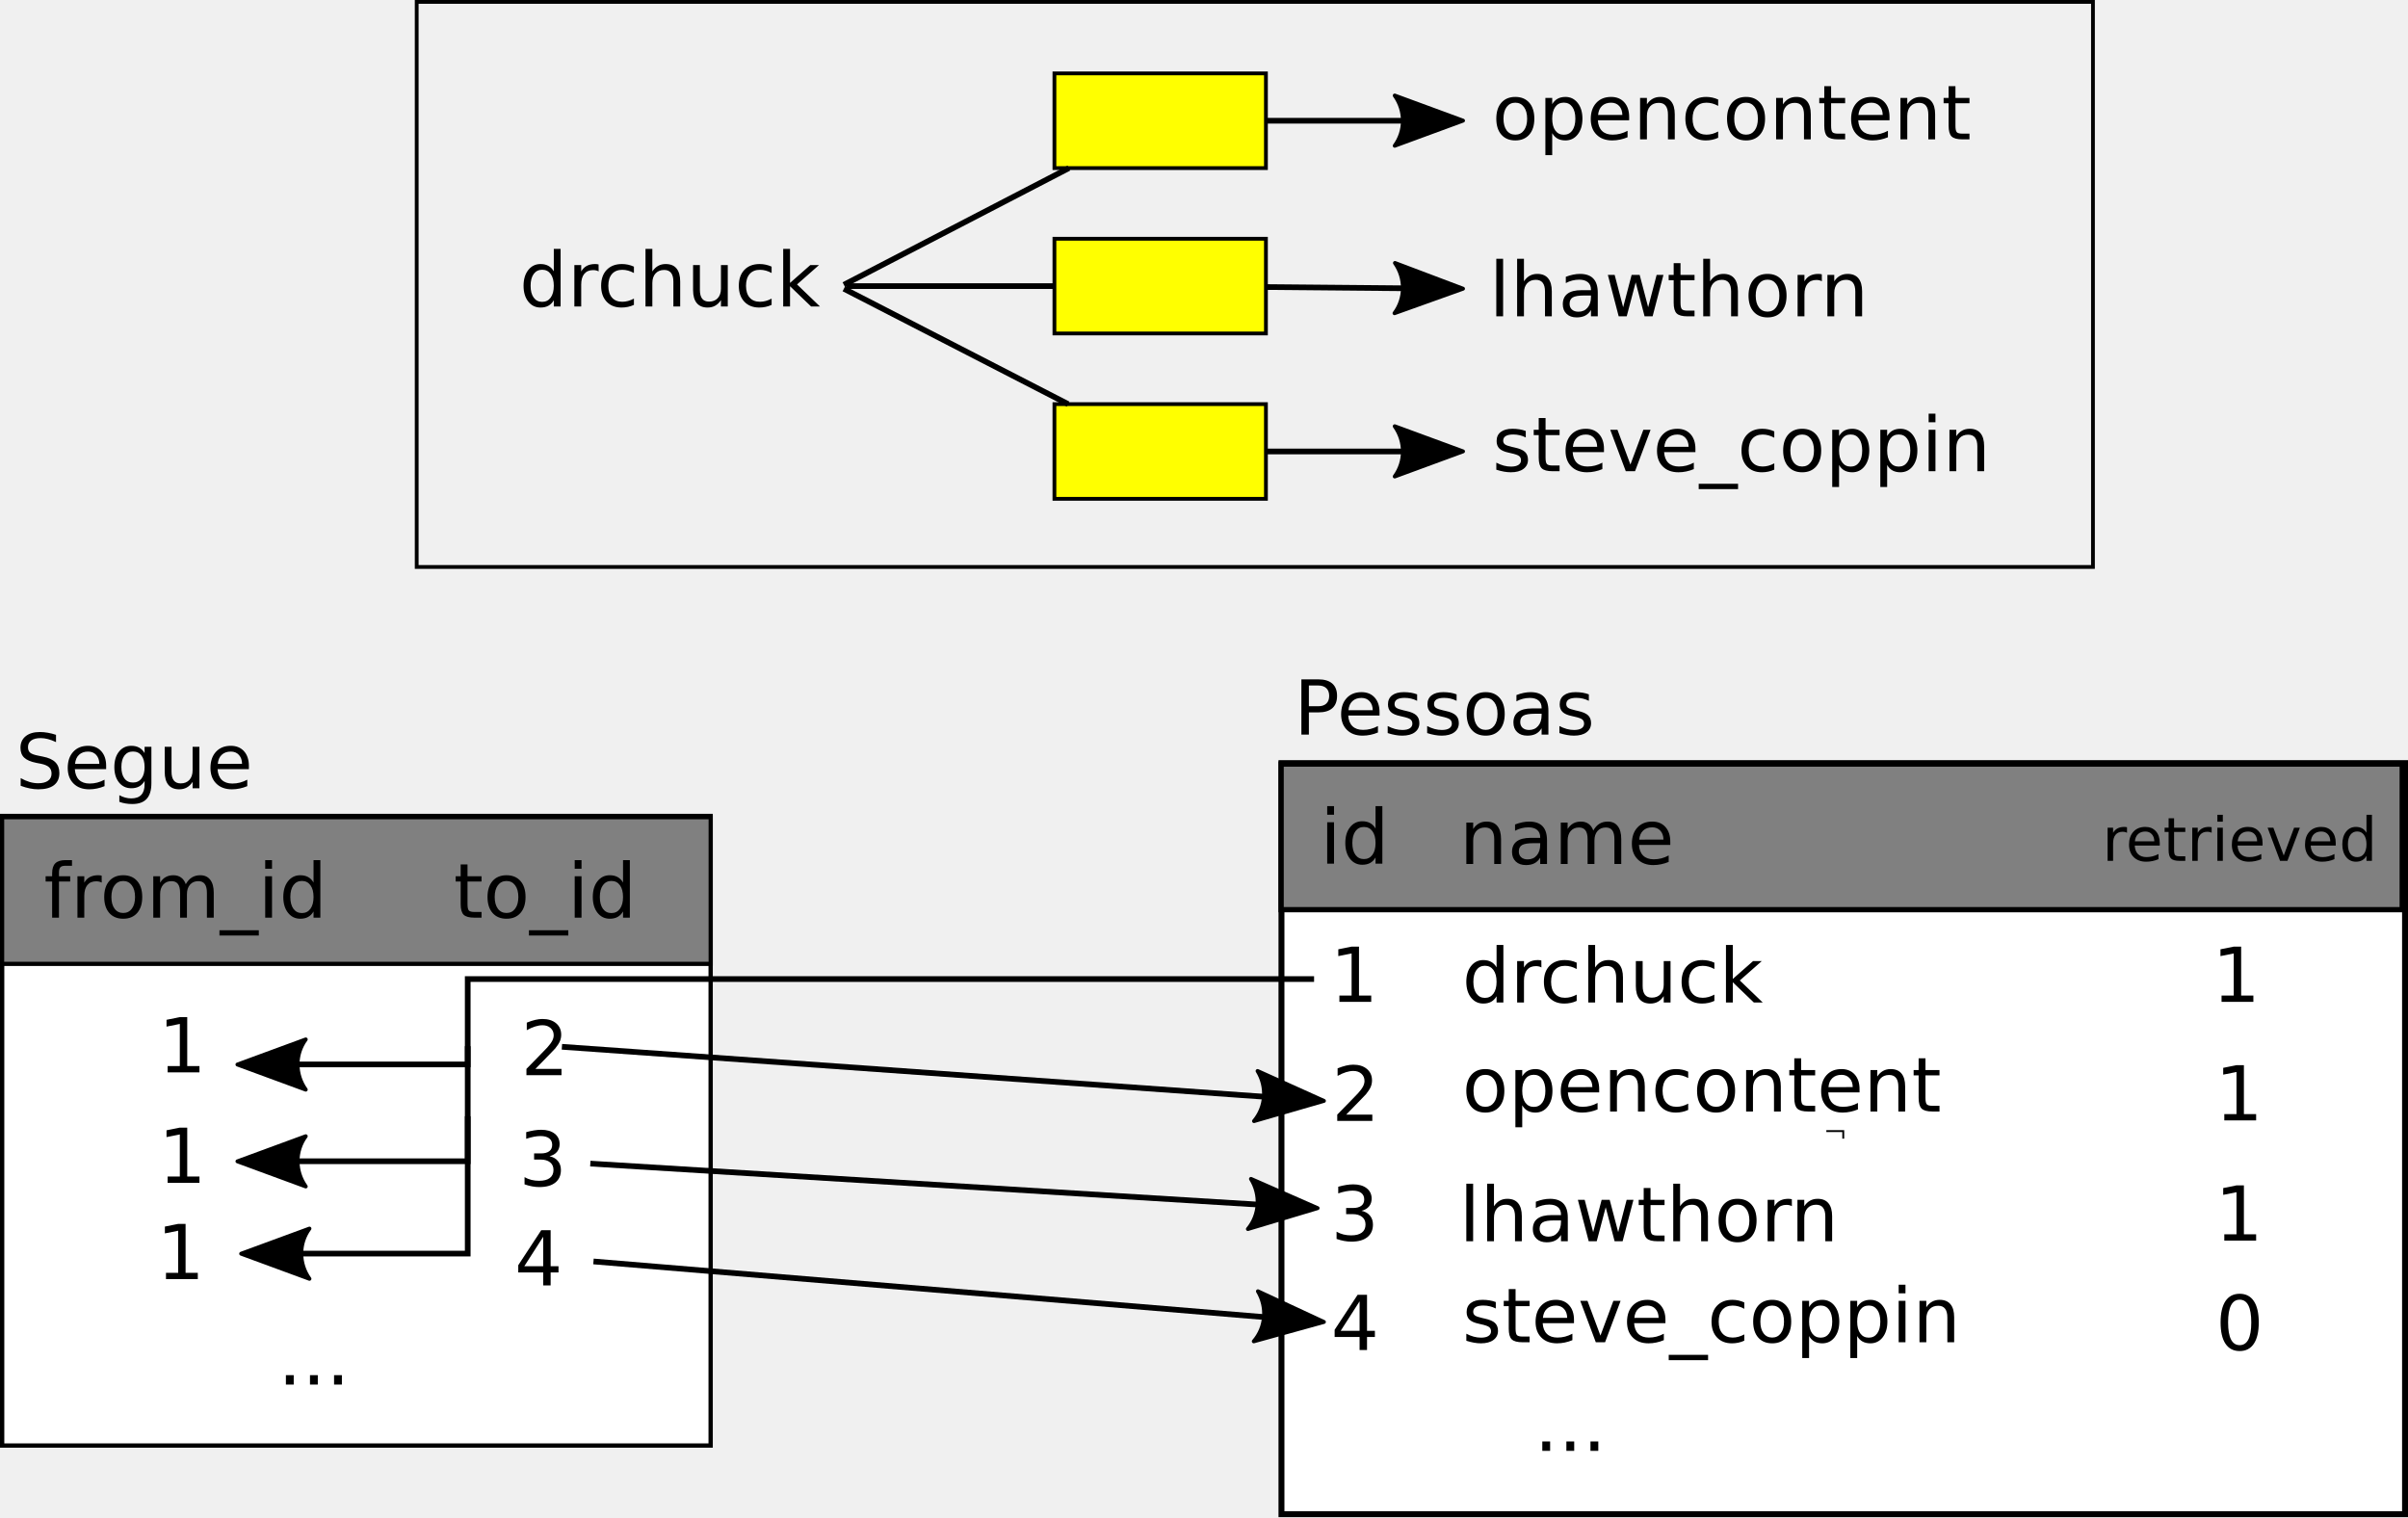
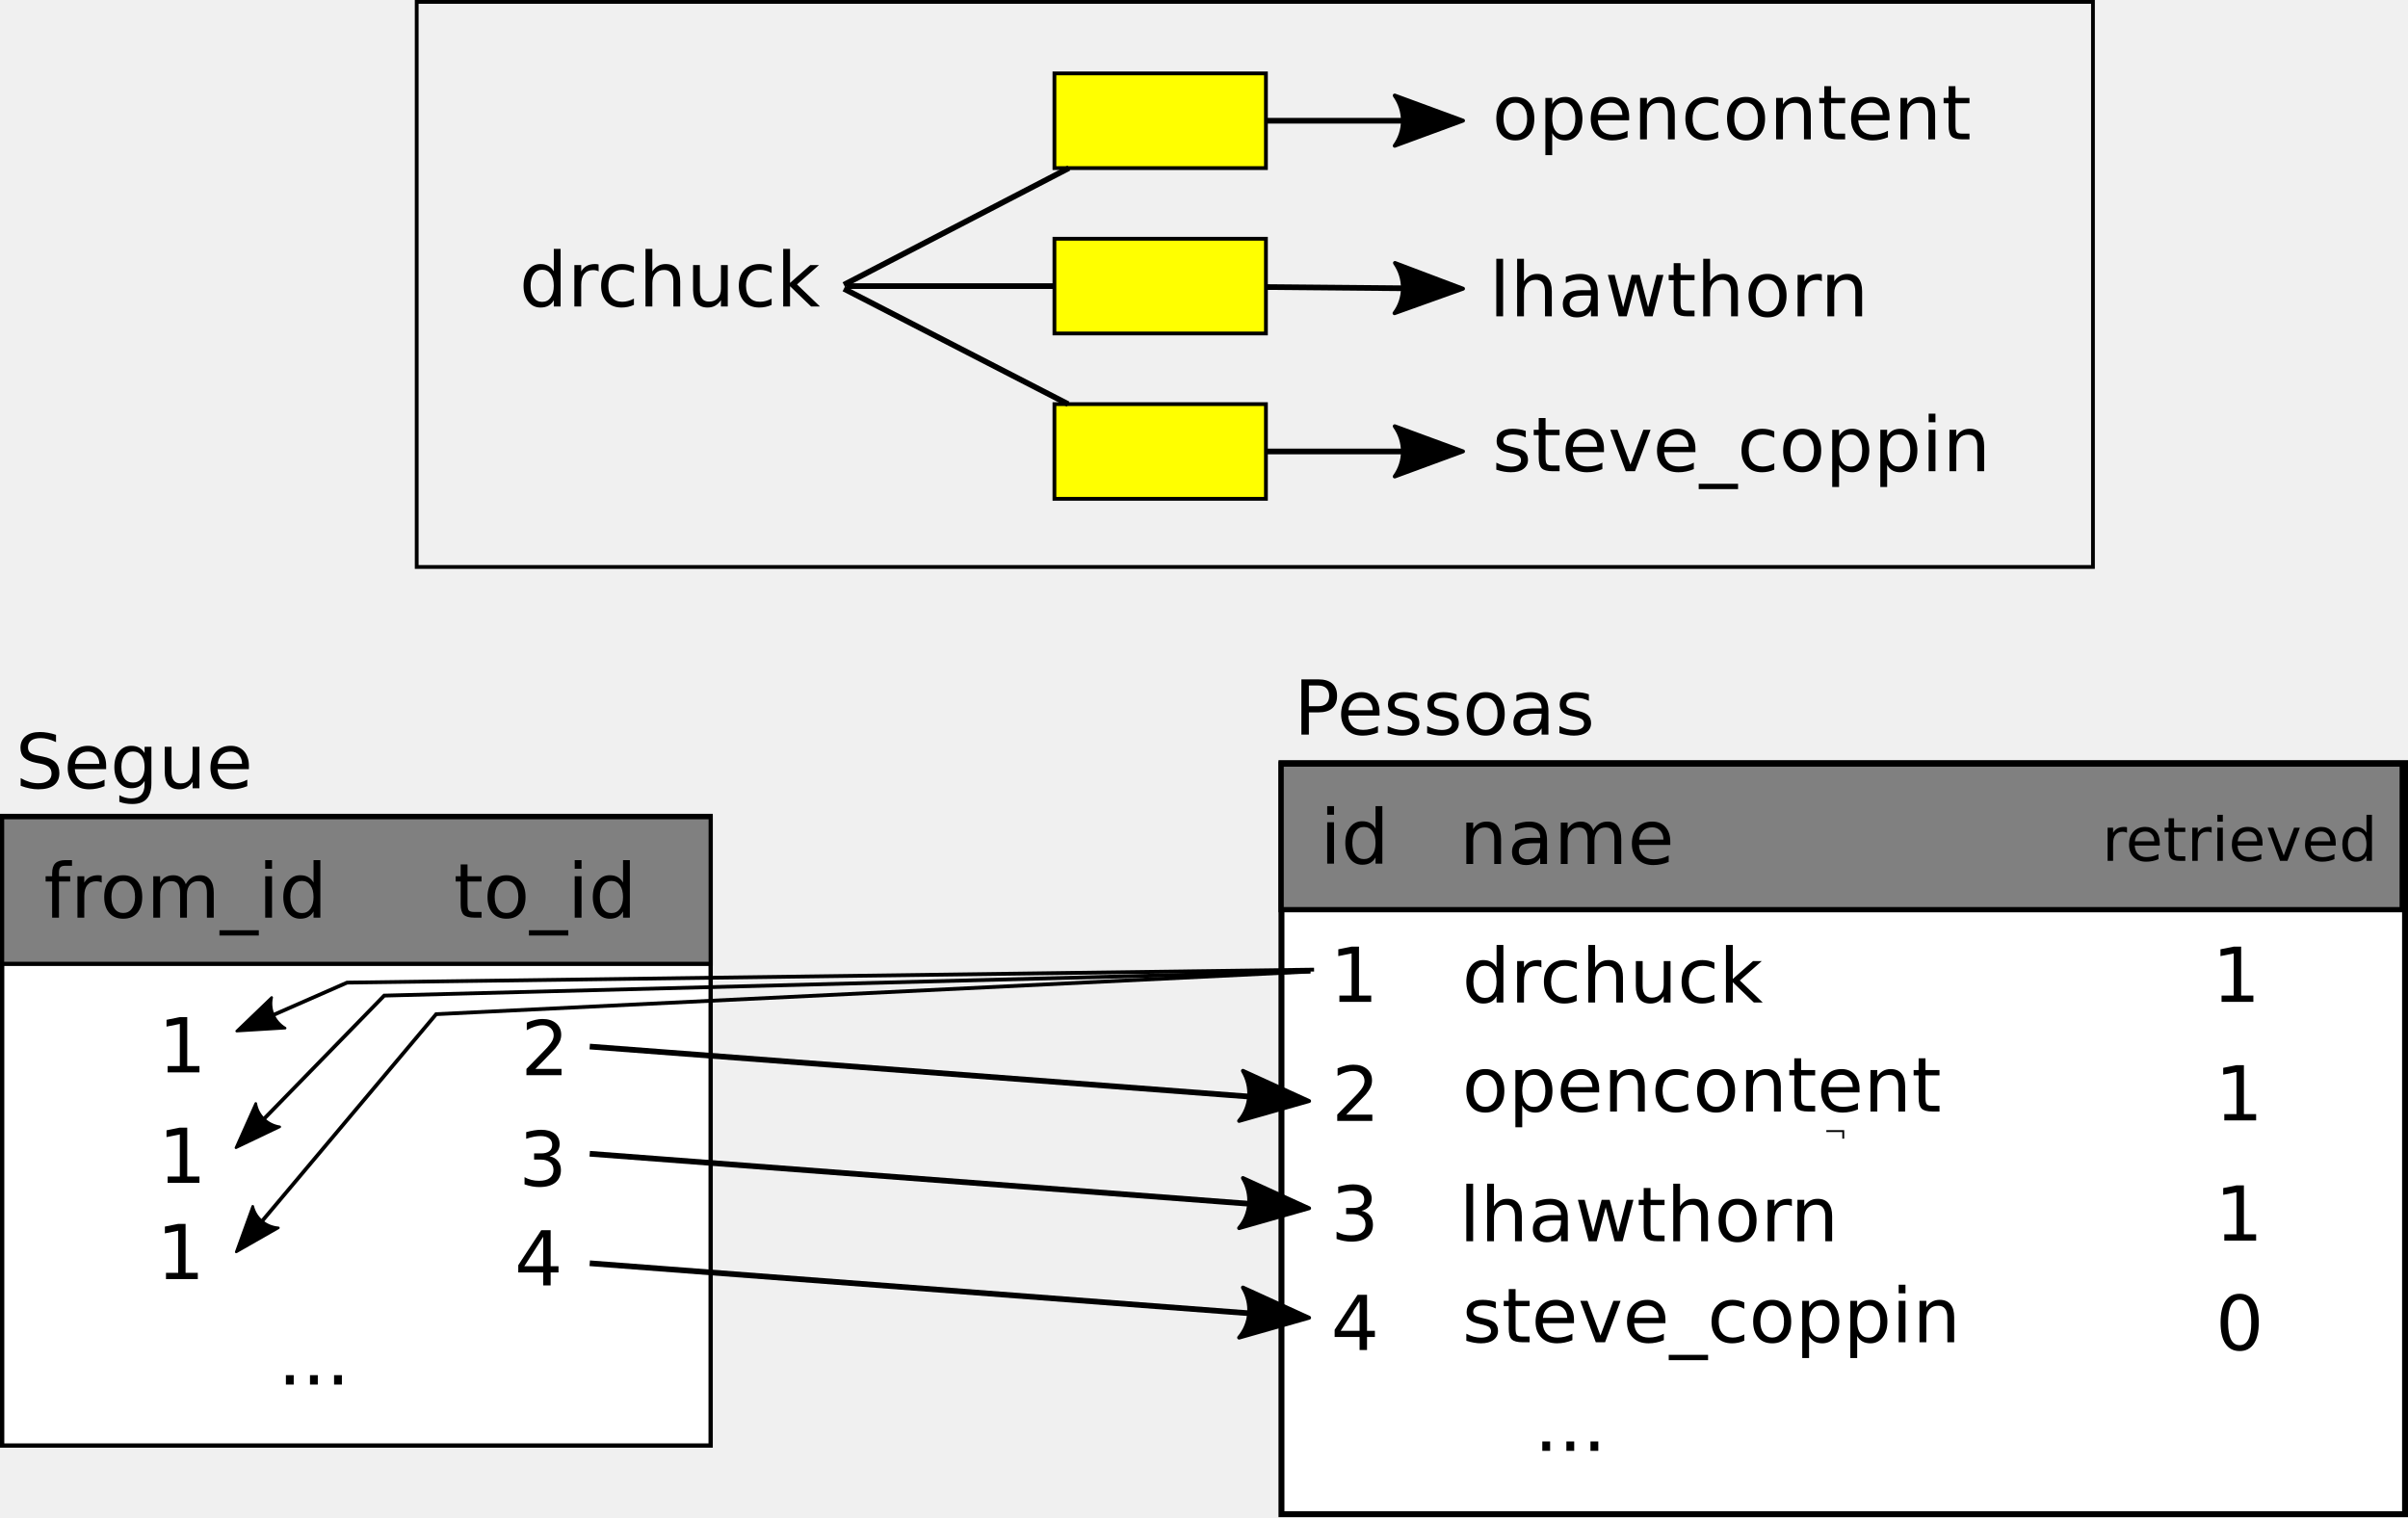
<svg xmlns="http://www.w3.org/2000/svg" width="1271.333" height="801" id="svg4392" version="1.1">
  <defs id="defs4394">
-     <marker style="overflow:visible;" id="marker6085" refX="0.0" refY="0.0" orient="auto">
-       <path transform="scale(1.1) rotate(180) translate(1,0)" d="M 8.719,4.034 L -2.207,0.016 L 8.719,-4.002 C 6.973,-1.63 6.983,1.616 8.719,4.034 z " style="fill-rule:evenodd;stroke-width:0.625;stroke-linejoin:round;stroke:#000000;stroke-opacity:1;fill:#000000;fill-opacity:1" id="path6087" />
+     <marker style="overflow:visible" id="marker9570" refX="0" refY="0" orient="auto">
+       <path transform="matrix(-1.1,0,0,-1.1,-1.1,0)" d="M 8.719,4.034 -2.207,0.016 8.719,-4.002 c -1.745,2.372 -1.735,5.617 -6e-7,8.035 z" style="fill:#000000;fill-opacity:1;fill-rule:evenodd;stroke:#000000;stroke-width:0.625;stroke-linejoin:round;stroke-opacity:1" id="path9572" />
    </marker>
-     <marker orient="auto" refY="0.0" refX="0.0" id="marker6003" style="overflow:visible;">
-       <path id="path6005" style="fill-rule:evenodd;stroke-width:0.625;stroke-linejoin:round;stroke:#000000;stroke-opacity:1;fill:#000000;fill-opacity:1" d="M 8.719,4.034 L -2.207,0.016 L 8.719,-4.002 C 6.973,-1.63 6.983,1.616 8.719,4.034 z " transform="scale(1.1) rotate(180) translate(1,0)" />
+     <marker style="overflow:visible" id="marker9500" refX="0" refY="0" orient="auto">
+       <path transform="matrix(-1.1,0,0,-1.1,-1.1,0)" d="M 8.719,4.034 -2.207,0.016 8.719,-4.002 c -1.745,2.372 -1.735,5.617 -6e-7,8.035 z" style="fill:#000000;fill-opacity:1;fill-rule:evenodd;stroke:#000000;stroke-width:0.625;stroke-linejoin:round;stroke-opacity:1" id="path9502" />
    </marker>
-     <marker style="overflow:visible;" id="marker5927" refX="0.0" refY="0.0" orient="auto">
-       <path transform="scale(1.1) rotate(180) translate(1,0)" d="M 8.719,4.034 L -2.207,0.016 L 8.719,-4.002 C 6.973,-1.63 6.983,1.616 8.719,4.034 z " style="fill-rule:evenodd;stroke-width:0.625;stroke-linejoin:round;stroke:#000000;stroke-opacity:1;fill:#000000;fill-opacity:1" id="path5929" />
+     <marker orient="auto" refY="0" refX="0" id="Arrow2Lend" style="overflow:visible">
+       <path id="path8052" style="fill:#000000;fill-opacity:1;fill-rule:evenodd;stroke:#000000;stroke-width:0.625;stroke-linejoin:round;stroke-opacity:1" d="M 8.719,4.034 -2.207,0.016 8.719,-4.002 c -1.745,2.372 -1.735,5.617 -6e-7,8.035 z" transform="matrix(-1.1,0,0,-1.1,-1.1,0)" />
    </marker>
-     <marker orient="auto" refY="0.0" refX="0.0" id="marker5545" style="overflow:visible;">
-       <path id="path5547" style="fill-rule:evenodd;stroke-width:0.625;stroke-linejoin:round;stroke:#000000;stroke-opacity:1;fill:#000000;fill-opacity:1" d="M 8.719,4.034 L -2.207,0.016 L 8.719,-4.002 C 6.973,-1.63 6.983,1.616 8.719,4.034 z " transform="scale(1.1) rotate(180) translate(1,0)" />
+     <marker style="overflow:visible" id="marker6085" refX="0" refY="0" orient="auto">
+       <path transform="matrix(-1.1,0,0,-1.1,-1.1,0)" d="M 8.719,4.034 -2.207,0.016 8.719,-4.002 c -1.745,2.372 -1.735,5.617 -6e-7,8.035 z" style="fill:#000000;fill-opacity:1;fill-rule:evenodd;stroke:#000000;stroke-width:0.625;stroke-linejoin:round;stroke-opacity:1" id="path6087" />
    </marker>
-     <marker orient="auto" refY="0.0" refX="0.0" id="marker5487" style="overflow:visible;">
-       <path id="path5489" style="fill-rule:evenodd;stroke-width:0.625;stroke-linejoin:round;stroke:#000000;stroke-opacity:1;fill:#000000;fill-opacity:1" d="M 8.719,4.034 L -2.207,0.016 L 8.719,-4.002 C 6.973,-1.63 6.983,1.616 8.719,4.034 z " transform="scale(1.1) rotate(180) translate(1,0)" />
+     <marker orient="auto" refY="0" refX="0" id="marker6003" style="overflow:visible">
+       <path id="path6005" style="fill:#000000;fill-opacity:1;fill-rule:evenodd;stroke:#000000;stroke-width:0.625;stroke-linejoin:round;stroke-opacity:1" d="M 8.719,4.034 -2.207,0.016 8.719,-4.002 c -1.745,2.372 -1.735,5.617 -6e-7,8.035 z" transform="matrix(-1.1,0,0,-1.1,-1.1,0)" />
    </marker>
-     <marker style="overflow:visible;" id="marker5435" refX="0.0" refY="0.0" orient="auto">
-       <path transform="scale(1.1) rotate(180) translate(1,0)" d="M 8.719,4.034 L -2.207,0.016 L 8.719,-4.002 C 6.973,-1.63 6.983,1.616 8.719,4.034 z " style="fill-rule:evenodd;stroke-width:0.625;stroke-linejoin:round;stroke:#000000;stroke-opacity:1;fill:#000000;fill-opacity:1" id="path5437" />
+     <marker style="overflow:visible" id="marker5927" refX="0" refY="0" orient="auto">
+       <path transform="matrix(-1.1,0,0,-1.1,-1.1,0)" d="M 8.719,4.034 -2.207,0.016 8.719,-4.002 c -1.745,2.372 -1.735,5.617 -6e-7,8.035 z" style="fill:#000000;fill-opacity:1;fill-rule:evenodd;stroke:#000000;stroke-width:0.625;stroke-linejoin:round;stroke-opacity:1" id="path5929" />
    </marker>
-     <marker orient="auto" refY="0.0" refX="0.0" id="marker5389" style="overflow:visible;">
-       <path id="path5391" style="fill-rule:evenodd;stroke-width:0.625;stroke-linejoin:round;stroke:#000000;stroke-opacity:1;fill:#000000;fill-opacity:1" d="M 8.719,4.034 L -2.207,0.016 L 8.719,-4.002 C 6.973,-1.63 6.983,1.616 8.719,4.034 z " transform="scale(1.1) rotate(180) translate(1,0)" />
+     <marker orient="auto" refY="0" refX="0" id="marker5487" style="overflow:visible">
+       <path id="path5489" style="fill:#000000;fill-opacity:1;fill-rule:evenodd;stroke:#000000;stroke-width:0.625;stroke-linejoin:round;stroke-opacity:1" d="M 8.719,4.034 -2.207,0.016 8.719,-4.002 c -1.745,2.372 -1.735,5.617 -6e-7,8.035 z" transform="matrix(-1.1,0,0,-1.1,-1.1,0)" />
    </marker>
-     <marker style="overflow:visible;" id="marker5349" refX="0.0" refY="0.0" orient="auto">
-       <path transform="scale(1.1) rotate(180) translate(1,0)" d="M 8.719,4.034 L -2.207,0.016 L 8.719,-4.002 C 6.973,-1.63 6.983,1.616 8.719,4.034 z " style="fill-rule:evenodd;stroke-width:0.625;stroke-linejoin:round;stroke:#000000;stroke-opacity:1;fill:#000000;fill-opacity:1" id="path5351" />
-     </marker>
-     <marker orient="auto" refY="0.0" refX="0.0" id="Arrow2Lend" style="overflow:visible;">
-       <path id="path5082" style="fill-rule:evenodd;stroke-width:0.625;stroke-linejoin:round;stroke:#000000;stroke-opacity:1;fill:#000000;fill-opacity:1" d="M 8.719,4.034 L -2.207,0.016 L 8.719,-4.002 C 6.973,-1.63 6.983,1.616 8.719,4.034 z " transform="scale(1.1) rotate(180) translate(1,0)" />
+     <marker style="overflow:visible" id="marker5435" refX="0" refY="0" orient="auto">
+       <path transform="matrix(-1.1,0,0,-1.1,-1.1,0)" d="M 8.719,4.034 -2.207,0.016 8.719,-4.002 c -1.745,2.372 -1.735,5.617 -6e-7,8.035 z" style="fill:#000000;fill-opacity:1;fill-rule:evenodd;stroke:#000000;stroke-width:0.625;stroke-linejoin:round;stroke-opacity:1" id="path5437" />
    </marker>
    <marker orient="auto" refY="0" refX="0" id="Arrow1Lend" style="overflow:visible">
-       <path id="path3646" d="M 0,0 5,-5 -12.5,0 5,5 0,0 z" style="fill-rule:evenodd;stroke:#000000;stroke-width:1pt;marker-start:none" transform="matrix(-0.8,0,0,-0.8,-10,0)" />
+       <path id="path3646" d="M 0,0 5,-5 -12.5,0 5,5 0,0 Z" style="fill-rule:evenodd;stroke:#000000;stroke-width:1pt;marker-start:none" transform="matrix(-0.8,0,0,-0.8,-10,0)" />
+     </marker>
+     <marker style="overflow:visible" id="marker5435-7" refX="0" refY="0" orient="auto">
+       <path transform="matrix(-1.1,0,0,-1.1,-1.1,0)" d="M 8.719,4.034 -2.207,0.016 8.719,-4.002 c -1.745,2.372 -1.735,5.617 -6e-7,8.035 z" style="fill:#000000;fill-opacity:1;fill-rule:evenodd;stroke:#000000;stroke-width:0.625;stroke-linejoin:round;stroke-opacity:1" id="path5437-3" />
+     </marker>
+     <marker style="overflow:visible" id="marker5435-70" refX="0" refY="0" orient="auto">
+       <path transform="matrix(-1.1,0,0,-1.1,-1.1,0)" d="M 8.719,4.034 -2.207,0.016 8.719,-4.002 c -1.745,2.372 -1.735,5.617 -6e-7,8.035 z" style="fill:#000000;fill-opacity:1;fill-rule:evenodd;stroke:#000000;stroke-width:0.625;stroke-linejoin:round;stroke-opacity:1" id="path5437-2" />
    </marker>
  </defs>
  <g id="layer1" transform="translate(-206.8333,481.1667)">
-     <g id="g6203">
+     <g id="g9706">
      <rect y="-78.27" x="883.397" height="396.539" width="593.206" id="rect4402" style="fill:#ffffff;stroke:#000000;stroke-width:3.127;stroke-miterlimit:4;stroke-dasharray:none;stroke-dashoffset:0" />
      <rect y="-77.777" x="883.223" height="76.888" width="591.888" id="rect4404" style="fill:#808080;stroke:#000000;stroke-width:2.779;stroke-miterlimit:4;stroke-dasharray:none;stroke-dashoffset:0" />
      <text id="text4406" y="-93.333" x="890" style="font-style:normal;font-weight:normal;font-size:40px;font-family:'Bitstream Vera Sans';fill:#000000;fill-opacity:1;stroke:none" xml:space="preserve">
        <tspan y="-93.333" x="890" id="tspan4408">Pessoas</tspan>
      </text>
      <text id="text4410" y="-25" x="977.368" style="font-style:normal;font-weight:normal;font-size:40px;font-family:'Bitstream Vera Sans';fill:#000000;fill-opacity:1;stroke:none" xml:space="preserve">
        <tspan y="-25" x="977.368" id="tspan4412">name</tspan>
      </text>
      <text id="text4414" y="48.115" x="978.794" style="font-style:normal;font-weight:normal;font-size:40px;font-family:'Bitstream Vera Sans';fill:#000000;fill-opacity:1;stroke:none" xml:space="preserve">
        <tspan y="48.115" x="978.794" id="tspan4416">drchuck</tspan>
      </text>
      <text id="text4418" y="105.667" x="978.794" style="font-style:normal;font-weight:normal;font-size:40px;font-family:'Bitstream Vera Sans';fill:#000000;fill-opacity:1;stroke:none" xml:space="preserve">
        <tspan y="105.667" x="978.794" id="tspan4420">opencontent</tspan>
      </text>
      <text id="text4422" y="47.783" x="1362.046" style="font-style:normal;font-weight:normal;font-size:40px;font-family:'Bitstream Vera Sans';fill:#000000;fill-opacity:1;stroke:none" xml:space="preserve">
        <tspan y="47.783" x="1362.046" id="tspan4424"> 1</tspan>
      </text>
      <text id="text4426" y="110.364" x="1376.216" style="font-style:normal;font-weight:normal;font-size:40px;font-family:'Bitstream Vera Sans';fill:#000000;fill-opacity:1;stroke:none" xml:space="preserve">
        <tspan y="110.364" x="1376.216" id="tspan4428">1</tspan>
      </text>
      <text id="text4436" y="-26.667" x="1316.667" style="font-style:normal;font-variant:normal;font-weight:normal;font-stretch:normal;font-size:32px;line-height:125%;font-family:'Bitstream Vera Sans';-inkscape-font-specification:'Bitstream Vera Sans';text-align:start;writing-mode:lr-tb;text-anchor:start;fill:#000000;fill-opacity:1;stroke:none" xml:space="preserve">
        <tspan y="-26.667" x="1316.667" id="tspan4438">retrieved</tspan>
      </text>
      <rect style="fill:#ffffff;stroke:#000000;stroke-width:2.274;stroke-miterlimit:4;stroke-dasharray:none;stroke-dashoffset:0" id="use4527" width="374.06" height="332.393" x="207.97" y="-50.363" />
      <rect style="fill:#808080;stroke:#000000;stroke-width:2.217;stroke-miterlimit:4;stroke-dasharray:none;stroke-dashoffset:0" id="use4529" width="374.116" height="77.449" x="207.942" y="-49.725" />
      <text xml:space="preserve" style="font-style:normal;font-weight:normal;font-size:40px;font-family:'Bitstream Vera Sans';fill:#000000;fill-opacity:1;stroke:none" x="215" y="-65" id="use4531">
        <tspan id="tspan4555" x="215" y="-65">Segue</tspan>
      </text>
      <text xml:space="preserve" style="font-style:normal;font-weight:normal;font-size:40px;font-family:'Bitstream Vera Sans';fill:#000000;fill-opacity:1;stroke:none" x="230" y="3.333" id="use4533">
        <tspan id="tspan4559" x="230" y="3.333">from_id</tspan>
      </text>
      <text xml:space="preserve" style="font-style:normal;font-weight:normal;font-size:40px;font-family:'Bitstream Vera Sans';fill:#000000;fill-opacity:1;stroke:none" x="290.371" y="85" id="use4535">
        <tspan id="tspan4563" x="290.371" y="85">1</tspan>
      </text>
      <text xml:space="preserve" style="font-style:normal;font-weight:normal;font-size:40px;font-family:'Bitstream Vera Sans';fill:#000000;fill-opacity:1;stroke:none" x="290.371" y="143.333" id="use4537">
        <tspan id="tspan4567" x="290.371" y="143.333">1</tspan>
      </text>
      <text xml:space="preserve" style="font-style:normal;font-weight:normal;font-size:40px;font-family:'Bitstream Vera Sans';fill:#000000;fill-opacity:1;stroke:none" x="480.728" y="145" id="use4541">
        <tspan id="tspan4575" x="480.728" y="145">3</tspan>
      </text>
      <text xml:space="preserve" style="font-style:normal;font-weight:normal;font-size:40px;font-family:'Bitstream Vera Sans';fill:#000000;fill-opacity:1;stroke:none" x="446.333" y="3.333" id="use4547">
        <tspan id="tspan4583" x="446.333" y="3.333">to_id</tspan>
      </text>
      <text id="text4640" y="-25.167" x="903.786" style="font-style:normal;font-weight:normal;font-size:40px;font-family:'Bitstream Vera Sans';fill:#000000;fill-opacity:1;stroke:none" xml:space="preserve">
        <tspan y="-25.167" x="903.786" id="tspan4642">id</tspan>
      </text>
      <text id="text4673" y="47.783" x="909.021" style="font-style:normal;font-weight:normal;font-size:40px;font-family:'Bitstream Vera Sans';fill:#000000;fill-opacity:1;stroke:none" xml:space="preserve">
        <tspan y="47.783" x="909.021" id="tspan4675">1</tspan>
      </text>
      <text id="text4677" y="110.628" x="909.909" style="font-style:normal;font-weight:normal;font-size:40px;font-family:'Bitstream Vera Sans';fill:#000000;fill-opacity:1;stroke:none" xml:space="preserve">
        <tspan y="110.628" x="909.909" id="tspan4679">2</tspan>
      </text>
      <text id="text4681" y="173.815" x="909.451" style="font-style:normal;font-weight:normal;font-size:40px;font-family:'Bitstream Vera Sans';fill:#000000;fill-opacity:1;stroke:none" xml:space="preserve">
        <tspan y="173.815" x="909.451" id="tspan4683">3</tspan>
      </text>
      <text id="text4685" y="231.602" x="909.519" style="font-style:normal;font-weight:normal;font-size:40px;font-family:'Bitstream Vera Sans';fill:#000000;fill-opacity:1;stroke:none" xml:space="preserve">
        <tspan y="231.602" x="909.519" id="tspan4687">4</tspan>
      </text>
      <text id="text4721" y="174.167" x="977.232" style="font-style:normal;font-weight:normal;font-size:40px;font-family:'Bitstream Vera Sans';fill:#000000;fill-opacity:1;stroke:none" xml:space="preserve">
        <tspan y="174.167" x="977.232" id="tspan4723">lhawthorn</tspan>
      </text>
      <text id="text4725" y="227.5" x="978.833" style="font-style:normal;font-weight:normal;font-size:40px;font-family:'Bitstream Vera Sans';fill:#000000;fill-opacity:1;stroke:none" xml:space="preserve">
        <tspan y="227.5" x="978.833" id="tspan4727">steve_coppin</tspan>
      </text>
      <text id="text4729" y="173.835" x="1376.216" style="font-style:normal;font-weight:normal;font-size:40px;font-family:'Bitstream Vera Sans';fill:#000000;fill-opacity:1;stroke:none" xml:space="preserve">
        <tspan y="173.835" x="1376.216" id="tspan4731">1</tspan>
      </text>
      <text id="text4733" y="231.582" x="1376.577" style="font-style:normal;font-weight:normal;font-size:40px;font-family:'Bitstream Vera Sans';fill:#000000;fill-opacity:1;stroke:none" xml:space="preserve">
        <tspan y="231.582" x="1376.577" id="tspan4735">0</tspan>
      </text>
      <flowRoot transform="translate(145.1667,-511.8333)" style="font-style:normal;font-weight:normal;font-size:40px;font-family:'Bitstream Vera Sans';fill:#000000;fill-opacity:1;stroke:none" id="flowRoot4743" xml:space="preserve">
        <flowRegion id="flowRegion4745">
          <rect y="430" x="220" height="128.333" width="453.333" id="rect4747" />
        </flowRegion>
        <flowPara id="flowPara4749" />
      </flowRoot>
      <text id="text4751" y="86.5" x="481.833" style="font-style:normal;font-weight:normal;font-size:40px;font-family:'Bitstream Vera Sans';fill:#000000;fill-opacity:1;stroke:none" xml:space="preserve">
        <tspan y="86.5" x="481.833" id="tspan4753">2</tspan>
      </text>
      <text id="text4755" y="194.167" x="289.5" style="font-style:normal;font-weight:normal;font-size:40px;font-family:'Bitstream Vera Sans';fill:#000000;fill-opacity:1;stroke:none" xml:space="preserve">
        <tspan y="194.167" x="289.5" id="tspan4757">1</tspan>
      </text>
      <text id="text4763" y="197.5" x="478.5" style="font-style:normal;font-weight:normal;font-size:40px;font-family:'Bitstream Vera Sans';fill:#000000;fill-opacity:1;stroke:none" xml:space="preserve">
        <tspan y="197.5" x="478.5" id="tspan4765">4</tspan>
      </text>
      <text id="text4767" y="284.833" x="1016.833" style="font-style:normal;font-weight:normal;font-size:40px;font-family:'Bitstream Vera Sans';fill:#000000;fill-opacity:1;stroke:none" xml:space="preserve">
        <tspan y="284.833" x="1016.833" id="tspan4769">...</tspan>
      </text>
      <text id="text4775" y="249.833" x="353.5" style="font-style:normal;font-weight:normal;font-size:40px;font-family:'Bitstream Vera Sans';fill:#000000;fill-opacity:1;stroke:none" xml:space="preserve">
        <tspan y="249.833" x="353.5" id="tspan4777">...</tspan>
      </text>
-       <path id="path4779" d="M 503.5,71.5 901.833,99.833" style="fill:none;stroke:#000000;stroke-width:3;stroke-linecap:butt;stroke-linejoin:miter;stroke-miterlimit:4;stroke-dasharray:none;stroke-opacity:1;marker-end:url(#marker5435)" />
-       <path id="path4781" d="m 518.5,133.167 380,23.333" style="fill:none;stroke:#000000;stroke-width:3;stroke-linecap:butt;stroke-linejoin:miter;stroke-miterlimit:4;stroke-dasharray:none;stroke-opacity:1;marker-end:url(#marker5487)" />
-       <path id="path4785" d="m 520.167,184.833 381.667,31.667" style="fill:none;stroke:#000000;stroke-width:3;stroke-linecap:butt;stroke-linejoin:miter;stroke-miterlimit:4;stroke-dasharray:none;stroke-opacity:1;marker-end:url(#marker5545)" />
+       <path id="path4779" d="M 518.19,71.377 894.018,99.89" style="fill:none;stroke:#000000;stroke-width:3;stroke-linecap:butt;stroke-linejoin:miter;stroke-miterlimit:4;stroke-dasharray:none;stroke-opacity:1;marker-end:url(#marker5435)" />
      <flowRoot transform="translate(145.1667,-511.8333)" style="font-style:normal;font-weight:normal;font-size:40px;font-family:'Bitstream Vera Sans';fill:#000000;fill-opacity:1;stroke:none" id="flowRoot6956" xml:space="preserve">
        <flowRegion id="flowRegion6958">
          <rect y="61.667" x="365" height="68.333" width="245" id="rect6960" />
        </flowRegion>
        <flowPara id="flowPara6962" />
      </flowRoot>
      <rect y="-442.419" x="763.529" height="50" width="111.667" id="rect8262" style="fill:#ffff00;stroke:#000000;stroke-width:2;stroke-miterlimit:4;stroke-dasharray:none;stroke-dashoffset:0" />
      <rect y="-480.167" x="426.833" height="298.333" width="885" id="rect8345" style="fill:none;stroke:#000000;stroke-width:2;stroke-miterlimit:4;stroke-dasharray:none;stroke-dashoffset:0" />
      <text id="text4418-8" y="-407.589" x="994.622" style="font-style:normal;font-weight:normal;font-size:40px;font-family:'Bitstream Vera Sans';fill:#000000;fill-opacity:1;stroke:none" xml:space="preserve">
        <tspan y="-407.589" x="994.622" id="tspan4420-2">opencontent</tspan>
      </text>
      <text id="text4721-5" y="-314.153" x="993.059" style="font-style:normal;font-weight:normal;font-size:40px;font-family:'Bitstream Vera Sans';fill:#000000;fill-opacity:1;stroke:none" xml:space="preserve">
        <tspan y="-314.153" x="993.059" id="tspan4723-8">lhawthorn</tspan>
      </text>
      <text id="text4725-7" y="-232.381" x="994.661" style="font-style:normal;font-weight:normal;font-size:40px;font-family:'Bitstream Vera Sans';fill:#000000;fill-opacity:1;stroke:none" xml:space="preserve">
        <tspan y="-232.381" x="994.661" id="tspan4727-2">steve_coppin</tspan>
      </text>
      <text id="text4414-5" y="-319.358" x="481.045" style="font-style:normal;font-weight:normal;font-size:40px;font-family:'Bitstream Vera Sans';fill:#000000;fill-opacity:1;stroke:none" xml:space="preserve">
        <tspan y="-319.358" x="481.045" id="tspan4416-1">drchuck</tspan>
      </text>
      <rect y="-355.113" x="763.529" height="50" width="111.667" id="rect8262-6" style="fill:#ffff00;stroke:#000000;stroke-width:2;stroke-miterlimit:4;stroke-dasharray:none;stroke-dashoffset:0" />
      <rect y="-267.807" x="763.529" height="50" width="111.667" id="rect8262-9" style="fill:#ffff00;stroke:#000000;stroke-width:2;stroke-miterlimit:4;stroke-dasharray:none;stroke-dashoffset:0" />
      <path id="path5033" d="m 875.196,-417.419 100.071,-3e-5" style="fill:none;fill-rule:evenodd;stroke:#000000;stroke-width:3;stroke-linecap:butt;stroke-linejoin:miter;stroke-miterlimit:4;stroke-dasharray:none;stroke-opacity:1;marker-end:url(#marker5927)" />
      <path id="path5035" d="m 875.196,-329.617 100.071,0.889" style="fill:none;fill-rule:evenodd;stroke:#000000;stroke-width:3;stroke-linecap:butt;stroke-linejoin:miter;stroke-miterlimit:4;stroke-dasharray:none;stroke-opacity:1;marker-end:url(#marker6003)" />
      <path id="path5037" d="m 875.196,-242.807 100.071,-1e-5" style="fill:none;fill-rule:evenodd;stroke:#000000;stroke-width:3;stroke-linecap:butt;stroke-linejoin:miter;stroke-miterlimit:4;stroke-dasharray:none;stroke-opacity:1;marker-end:url(#marker6085)" />
      <path id="path5039" d="m 771.163,-392.419 -118.79,61.613" style="fill:none;fill-rule:evenodd;stroke:#000000;stroke-width:3;stroke-linecap:butt;stroke-linejoin:miter;stroke-miterlimit:4;stroke-dasharray:none;stroke-opacity:1" />
      <path id="path5041" d="m 763.529,-330.113 -109.771,-2e-5" style="fill:none;fill-rule:evenodd;stroke:#000000;stroke-width:3;stroke-linecap:butt;stroke-linejoin:miter;stroke-miterlimit:4;stroke-dasharray:none;stroke-opacity:1" />
      <path id="path5043" d="M 770.774,-267.807 652.372,-328.727" style="fill:none;fill-rule:evenodd;stroke:#000000;stroke-width:3;stroke-linecap:butt;stroke-linejoin:miter;stroke-miterlimit:4;stroke-dasharray:none;stroke-opacity:1" />
      <path id="path5047" d="m 1180,120 0,-3.99 -8.928,0" style="fill:none;fill-rule:evenodd;stroke:#000000;stroke-width:1px;stroke-linecap:butt;stroke-linejoin:miter;stroke-opacity:1" />
-       <path id="path5051" d="m 900.615,35.737 -446.843,0 0,45.076 -117.59,0" style="fill:none;fill-rule:evenodd;stroke:#000000;stroke-width:3;stroke-linecap:butt;stroke-linejoin:miter;stroke-miterlimit:4;stroke-dasharray:none;stroke-opacity:1;marker-end:url(#Arrow2Lend)" />
-       <path id="path5053" d="m 453.773,71.175 0,60.755 -117.59,0" style="fill:none;fill-rule:evenodd;stroke:#000000;stroke-width:3;stroke-linecap:butt;stroke-linejoin:miter;stroke-miterlimit:4;stroke-dasharray:none;stroke-opacity:1;marker-end:url(#marker5349)" />
-       <path id="path5055" d="m 453.773,108.171 0,72.514 -115.63,0" style="fill:none;fill-rule:evenodd;stroke:#000000;stroke-width:3;stroke-linecap:butt;stroke-linejoin:miter;stroke-miterlimit:4;stroke-dasharray:none;stroke-opacity:1;marker-end:url(#marker5389)" />
+       <path id="path4779-2" d="m 518.19,127.973 375.828,28.513" style="fill:none;stroke:#000000;stroke-width:3;stroke-linecap:butt;stroke-linejoin:miter;stroke-miterlimit:4;stroke-dasharray:none;stroke-opacity:1;marker-end:url(#marker5435-7)" />
+       <path id="path4779-0" d="m 518.19,185.788 375.828,28.513" style="fill:none;stroke:#000000;stroke-width:3;stroke-linecap:butt;stroke-linejoin:miter;stroke-miterlimit:4;stroke-dasharray:none;stroke-opacity:1;marker-end:url(#marker5435-70)" />
+       <path id="path9482" d="M 900.615,30.758 390.078,37.617 334.223,62.115" style="fill:none;fill-rule:evenodd;stroke:#000000;stroke-width:2;stroke-linecap:butt;stroke-linejoin:miter;stroke-miterlimit:4;stroke-dasharray:none;stroke-opacity:1;marker-end:url(#marker9500)" />
+       <path id="path9484" d="M 898.655,31.737 409.676,44.476 333.243,122.87" style="fill:none;fill-rule:evenodd;stroke:#000000;stroke-width:2;stroke-linecap:butt;stroke-linejoin:miter;stroke-miterlimit:4;stroke-dasharray:none;stroke-opacity:1;marker-end:url(#Arrow2Lend)" />
+       <path id="path9486" d="M 898.655,31.737 437.114,54.276 333.243,177.745" style="fill:none;fill-rule:evenodd;stroke:#000000;stroke-width:2;stroke-linecap:butt;stroke-linejoin:miter;stroke-miterlimit:4;stroke-dasharray:none;stroke-opacity:1;marker-end:url(#marker9570)" />
    </g>
  </g>
</svg>
